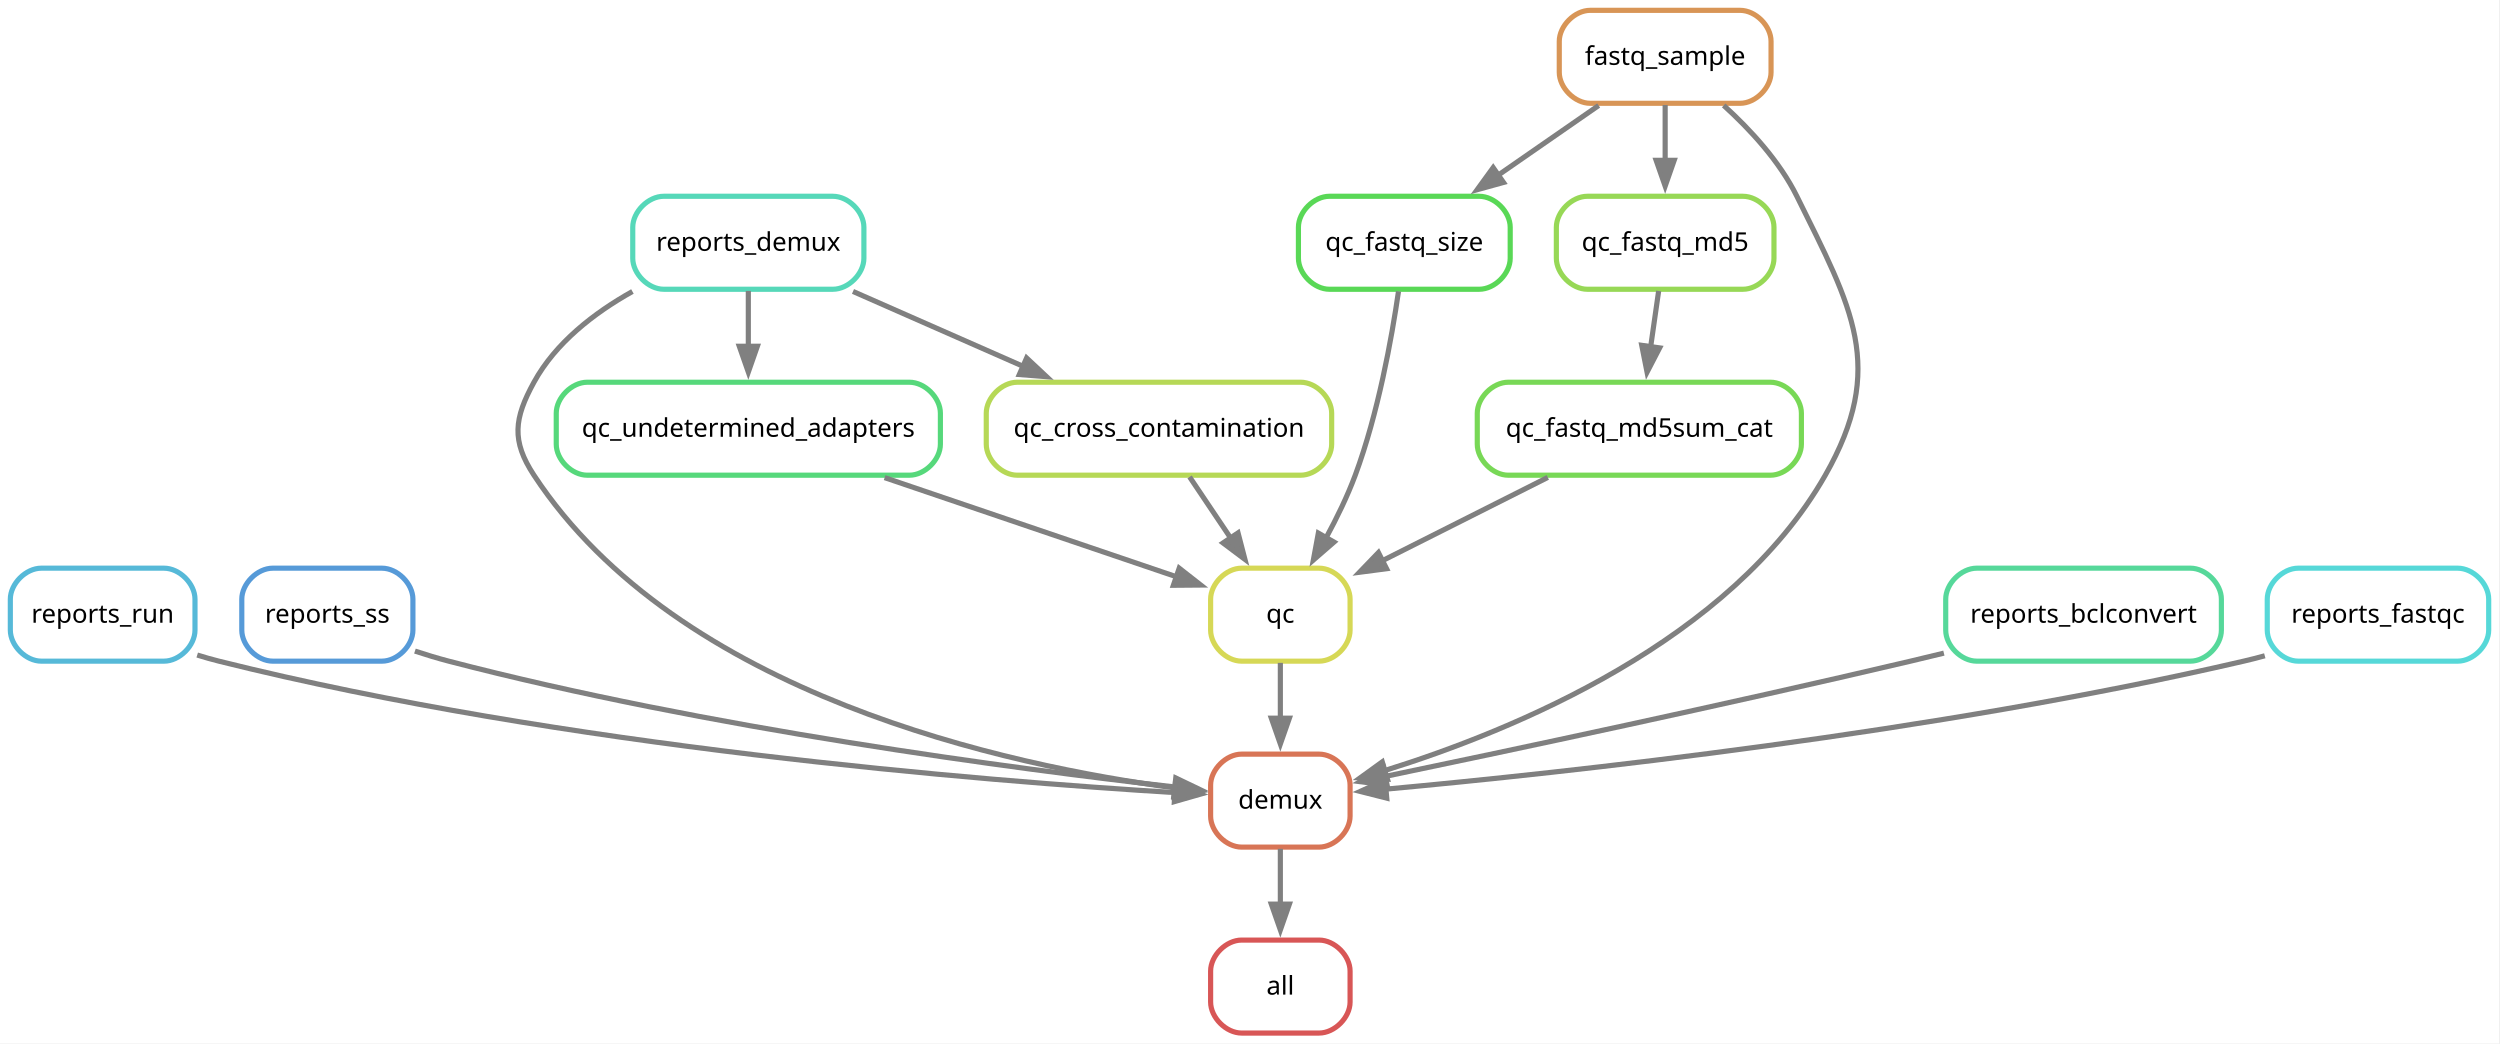
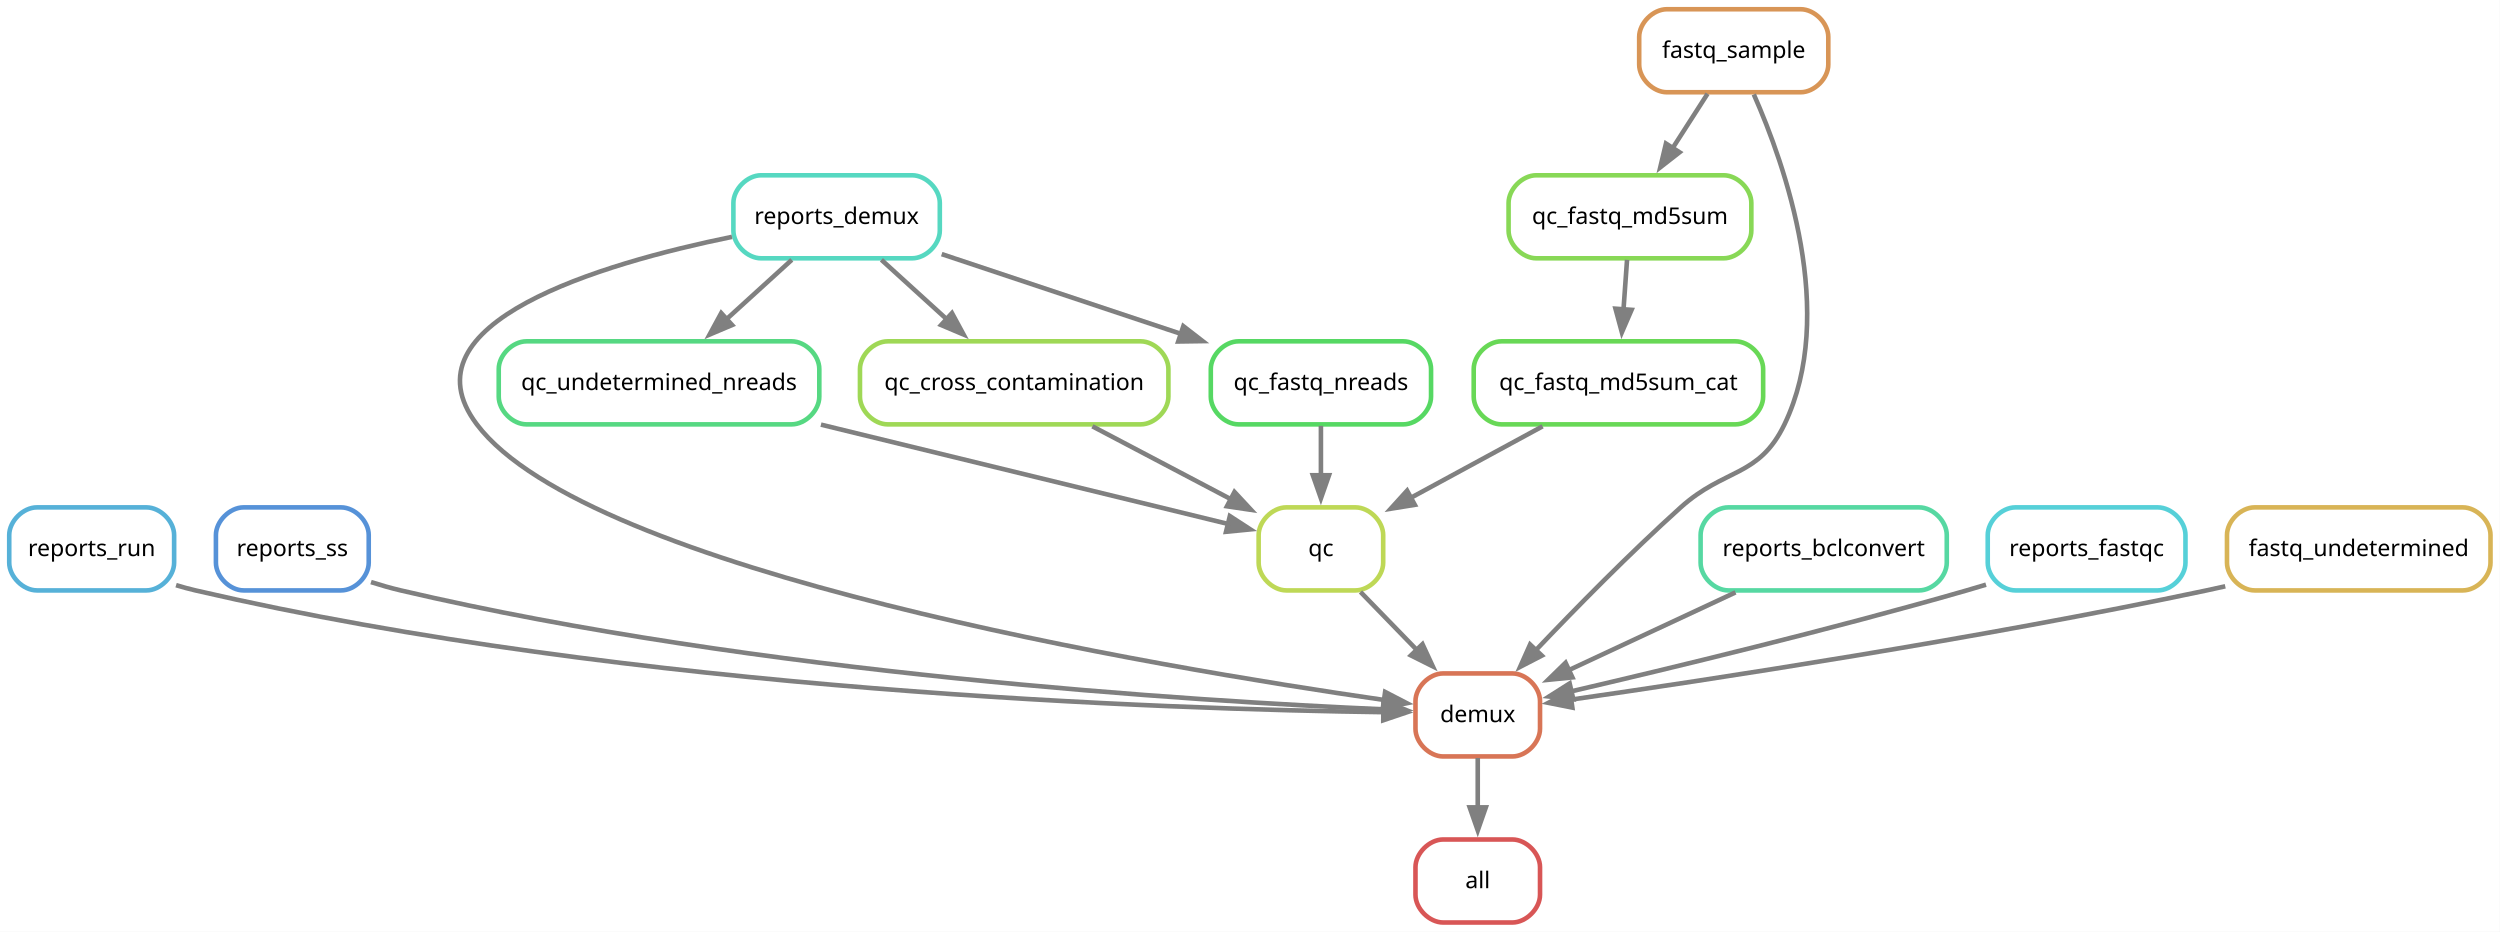
- <svg xmlns="http://www.w3.org/2000/svg" width="968pt" height="404pt" viewBox="0.00 0.00 968.00 404.00">
+ <svg xmlns="http://www.w3.org/2000/svg" width="1084pt" height="404pt" viewBox="0.00 0.00 1084.00 404.00">
  <g id="graph0" class="graph" transform="scale(1 1) rotate(0) translate(4 400)">
-     <polygon fill="white" stroke="none" points="-4,4 -4,-400 963.62,-400 963.62,4 -4,4" />
+     <polygon fill="white" stroke="none" points="-4,4 -4,-400 1079.88,-400 1079.88,4 -4,4" />
    <g id="node1" class="node">
-       <path fill="none" stroke="#d85656" stroke-width="2" d="M506.75,-36C506.75,-36 476.75,-36 476.75,-36 470.75,-36 464.75,-30 464.75,-24 464.75,-24 464.75,-12 464.75,-12 464.75,-6 470.75,0 476.75,0 476.75,0 506.75,0 506.75,0 512.75,0 518.75,-6 518.75,-12 518.75,-12 518.75,-24 518.75,-24 518.75,-30 512.75,-36 506.75,-36" />
-       <text xml:space="preserve" text-anchor="middle" x="491.75" y="-14.88" font-family="sans" font-size="10.00">all</text>
+       <path fill="none" stroke="#d85656" stroke-width="2" d="M651.75,-36C651.75,-36 621.75,-36 621.75,-36 615.75,-36 609.75,-30 609.75,-24 609.75,-24 609.75,-12 609.75,-12 609.75,-6 615.75,0 621.75,0 621.75,0 651.75,0 651.75,0 657.75,0 663.75,-6 663.75,-12 663.75,-12 663.75,-24 663.75,-24 663.75,-30 657.75,-36 651.75,-36" />
+       <text xml:space="preserve" text-anchor="middle" x="636.75" y="-14.88" font-family="sans" font-size="10.00">all</text>
    </g>
    <g id="node2" class="node">
-       <path fill="none" stroke="#d87556" stroke-width="2" d="M506.75,-108C506.75,-108 476.75,-108 476.75,-108 470.75,-108 464.75,-102 464.75,-96 464.75,-96 464.75,-84 464.75,-84 464.75,-78 470.75,-72 476.75,-72 476.75,-72 506.75,-72 506.75,-72 512.75,-72 518.75,-78 518.75,-84 518.75,-84 518.75,-96 518.75,-96 518.75,-102 512.75,-108 506.75,-108" />
-       <text xml:space="preserve" text-anchor="middle" x="491.75" y="-86.88" font-family="sans" font-size="10.00">demux</text>
+       <path fill="none" stroke="#d87556" stroke-width="2" d="M651.75,-108C651.75,-108 621.75,-108 621.75,-108 615.75,-108 609.75,-102 609.75,-96 609.75,-96 609.75,-84 609.75,-84 609.75,-78 615.75,-72 621.75,-72 621.75,-72 651.75,-72 651.75,-72 657.75,-72 663.75,-78 663.75,-84 663.75,-84 663.75,-96 663.75,-96 663.75,-102 657.75,-108 651.75,-108" />
+       <text xml:space="preserve" text-anchor="middle" x="636.75" y="-86.88" font-family="sans" font-size="10.00">demux</text>
    </g>
    <g id="edge1" class="edge">
-       <path fill="none" stroke="grey" stroke-width="2" d="M491.75,-71.34C491.75,-64.75 491.75,-57.08 491.75,-49.67" />
-       <polygon fill="grey" stroke="grey" stroke-width="2" points="495.25,-49.93 491.75,-39.93 488.25,-49.93 495.25,-49.93" />
+       <path fill="none" stroke="grey" stroke-width="2" d="M636.75,-71.34C636.75,-64.75 636.75,-57.08 636.75,-49.67" />
+       <polygon fill="grey" stroke="grey" stroke-width="2" points="640.25,-49.93 636.75,-39.93 633.25,-49.93 640.25,-49.93" />
    </g>
    <g id="node3" class="node">
-       <path fill="none" stroke="#56b9d8" stroke-width="2" d="M59.5,-180C59.5,-180 12,-180 12,-180 6,-180 0,-174 0,-168 0,-168 0,-156 0,-156 0,-150 6,-144 12,-144 12,-144 59.5,-144 59.5,-144 65.5,-144 71.5,-150 71.5,-156 71.5,-156 71.5,-168 71.5,-168 71.5,-174 65.5,-180 59.5,-180" />
+       <path fill="none" stroke="#56b1d8" stroke-width="2" d="M59.5,-180C59.5,-180 12,-180 12,-180 6,-180 0,-174 0,-168 0,-168 0,-156 0,-156 0,-150 6,-144 12,-144 12,-144 59.5,-144 59.5,-144 65.5,-144 71.5,-150 71.5,-156 71.5,-156 71.5,-168 71.5,-168 71.5,-174 65.5,-180 59.5,-180" />
      <text xml:space="preserve" text-anchor="middle" x="35.75" y="-158.88" font-family="sans" font-size="10.00">reports_run</text>
    </g>
-     <g id="edge5" class="edge">
-       <path fill="none" stroke="grey" stroke-width="2" d="M72.36,-146.37C75.18,-145.49 78,-144.69 80.75,-144 213.82,-110.77 376.61,-97.64 451.07,-93.1" />
-       <polygon fill="grey" stroke="grey" stroke-width="2" points="451.12,-96.61 460.9,-92.53 450.71,-89.62 451.12,-96.61" />
+     <g id="edge7" class="edge">
+       <path fill="none" stroke="grey" stroke-width="2" d="M72.34,-146.27C75.16,-145.41 77.98,-144.64 80.75,-144 269.84,-100.1 503.19,-92.45 595.96,-91.2" />
+       <polygon fill="grey" stroke="grey" stroke-width="2" points="595.86,-94.7 605.83,-91.09 595.79,-87.7 595.86,-94.7" />
    </g>
    <g id="node4" class="node">
-       <path fill="none" stroke="#569ad8" stroke-width="2" d="M143.88,-180C143.88,-180 101.62,-180 101.62,-180 95.62,-180 89.62,-174 89.62,-168 89.62,-168 89.62,-156 89.62,-156 89.62,-150 95.62,-144 101.62,-144 101.62,-144 143.88,-144 143.88,-144 149.88,-144 155.88,-150 155.88,-156 155.88,-156 155.88,-168 155.88,-168 155.88,-174 149.88,-180 143.88,-180" />
+       <path fill="none" stroke="#5692d8" stroke-width="2" d="M143.88,-180C143.88,-180 101.62,-180 101.62,-180 95.62,-180 89.62,-174 89.62,-168 89.62,-168 89.62,-156 89.62,-156 89.62,-150 95.62,-144 101.62,-144 101.62,-144 143.88,-144 143.88,-144 149.88,-144 155.88,-150 155.88,-156 155.88,-156 155.88,-168 155.88,-168 155.88,-174 149.88,-180 143.88,-180" />
      <text xml:space="preserve" text-anchor="middle" x="122.75" y="-158.88" font-family="sans" font-size="10.00">reports_ss</text>
    </g>
-     <g id="edge6" class="edge">
-       <path fill="none" stroke="grey" stroke-width="2" d="M156.66,-147.9C161.03,-146.46 165.47,-145.12 169.75,-144 269.34,-118.03 389.74,-102.23 451.26,-95.24" />
-       <polygon fill="grey" stroke="grey" stroke-width="2" points="451.26,-98.76 460.82,-94.18 450.49,-91.81 451.26,-98.76" />
+     <g id="edge8" class="edge">
+       <path fill="none" stroke="grey" stroke-width="2" d="M156.87,-147.61C161.16,-146.24 165.53,-144.99 169.75,-144 324.62,-107.73 514.42,-95.97 596.15,-92.42" />
+       <polygon fill="grey" stroke="grey" stroke-width="2" points="596.12,-95.92 605.97,-92.01 595.83,-88.93 596.12,-95.92" />
    </g>
    <g id="node5" class="node">
-       <path fill="none" stroke="#56d8b9" stroke-width="2" d="M318.5,-324C318.5,-324 253,-324 253,-324 247,-324 241,-318 241,-312 241,-312 241,-300 241,-300 241,-294 247,-288 253,-288 253,-288 318.5,-288 318.5,-288 324.5,-288 330.5,-294 330.5,-300 330.5,-300 330.5,-312 330.5,-312 330.5,-318 324.5,-324 318.5,-324" />
-       <text xml:space="preserve" text-anchor="middle" x="285.75" y="-302.88" font-family="sans" font-size="10.00">reports_demux</text>
+       <path fill="none" stroke="#56d8c1" stroke-width="2" d="M391.5,-324C391.5,-324 326,-324 326,-324 320,-324 314,-318 314,-312 314,-312 314,-300 314,-300 314,-294 320,-288 326,-288 326,-288 391.5,-288 391.5,-288 397.5,-288 403.5,-294 403.5,-300 403.5,-300 403.5,-312 403.5,-312 403.5,-318 397.5,-324 391.5,-324" />
+       <text xml:space="preserve" text-anchor="middle" x="358.75" y="-302.88" font-family="sans" font-size="10.00">reports_demux</text>
    </g>
-     <g id="edge7" class="edge">
-       <path fill="none" stroke="grey" stroke-width="2" d="M240.88,-287.14C226.01,-278.81 211.13,-267.29 202.75,-252 195.06,-237.97 193.96,-229.37 202.75,-216 258.63,-130.94 386.08,-103.49 451.45,-94.84" />
-       <polygon fill="grey" stroke="grey" stroke-width="2" points="451.52,-98.36 461.03,-93.68 450.68,-91.41 451.52,-98.36" />
+     <g id="edge4" class="edge">
+       <path fill="none" stroke="grey" stroke-width="2" d="M313.39,-297.3C256.35,-285.62 169.66,-259.97 202.75,-216 250.82,-152.13 497.66,-110.7 596.13,-96.49" />
+       <polygon fill="grey" stroke="grey" stroke-width="2" points="596.59,-99.96 606,-95.09 595.61,-93.02 596.59,-99.96" />
+     </g>
+     <g id="node11" class="node">
+       <path fill="none" stroke="#56d863" stroke-width="2" d="M604.5,-252C604.5,-252 533,-252 533,-252 527,-252 521,-246 521,-240 521,-240 521,-228 521,-228 521,-222 527,-216 533,-216 533,-216 604.5,-216 604.5,-216 610.5,-216 616.5,-222 616.5,-228 616.5,-228 616.5,-240 616.5,-240 616.5,-246 610.5,-252 604.5,-252" />
+       <text xml:space="preserve" text-anchor="middle" x="568.75" y="-230.88" font-family="sans" font-size="10.00">qc_fastq_nreads</text>
+     </g>
+     <g id="edge14" class="edge">
+       <path fill="none" stroke="grey" stroke-width="2" d="M404.32,-289.81C434.69,-279.69 474.97,-266.26 508.06,-255.23" />
+       <polygon fill="grey" stroke="grey" stroke-width="2" points="509.1,-258.57 517.48,-252.09 506.88,-251.93 509.1,-258.57" />
+     </g>
+     <g id="node12" class="node">
+       <path fill="none" stroke="#56d882" stroke-width="2" d="M339.25,-252C339.25,-252 224.25,-252 224.25,-252 218.25,-252 212.25,-246 212.25,-240 212.25,-240 212.25,-228 212.25,-228 212.25,-222 218.25,-216 224.25,-216 224.25,-216 339.25,-216 339.25,-216 345.25,-216 351.25,-222 351.25,-228 351.25,-228 351.25,-240 351.25,-240 351.25,-246 345.25,-252 339.25,-252" />
+       <text xml:space="preserve" text-anchor="middle" x="281.75" y="-230.88" font-family="sans" font-size="10.00">qc_undetermined_nreads</text>
+     </g>
+     <g id="edge15" class="edge">
+       <path fill="none" stroke="grey" stroke-width="2" d="M339.32,-287.34C330.72,-279.52 320.43,-270.16 310.94,-261.53" />
+       <polygon fill="grey" stroke="grey" stroke-width="2" points="313.44,-259.07 303.68,-254.94 308.73,-264.25 313.44,-259.07" />
+     </g>
+     <g id="node15" class="node">
+       <path fill="none" stroke="#9fd856" stroke-width="2" d="M490.62,-252C490.62,-252 380.88,-252 380.88,-252 374.88,-252 368.88,-246 368.88,-240 368.88,-240 368.88,-228 368.88,-228 368.88,-222 374.88,-216 380.88,-216 380.88,-216 490.62,-216 490.62,-216 496.62,-216 502.62,-222 502.62,-228 502.62,-228 502.62,-240 502.62,-240 502.62,-246 496.62,-252 490.62,-252" />
+       <text xml:space="preserve" text-anchor="middle" x="435.75" y="-230.88" font-family="sans" font-size="10.00">qc_cross_contamination</text>
+     </g>
+     <g id="edge18" class="edge">
+       <path fill="none" stroke="grey" stroke-width="2" d="M378.18,-287.34C386.78,-279.52 397.07,-270.16 406.56,-261.53" />
+       <polygon fill="grey" stroke="grey" stroke-width="2" points="408.77,-264.25 413.82,-254.94 404.06,-259.07 408.77,-264.25" />
+     </g>
+     <g id="node6" class="node">
+       <path fill="none" stroke="#56d8a2" stroke-width="2" d="M828.12,-180C828.12,-180 745.38,-180 745.38,-180 739.38,-180 733.38,-174 733.38,-168 733.38,-168 733.38,-156 733.38,-156 733.38,-150 739.38,-144 745.38,-144 745.38,-144 828.12,-144 828.12,-144 834.12,-144 840.12,-150 840.12,-156 840.12,-156 840.12,-168 840.12,-168 840.12,-174 834.12,-180 828.12,-180" />
+       <text xml:space="preserve" text-anchor="middle" x="786.75" y="-158.88" font-family="sans" font-size="10.00">reports_bclconvert</text>
+     </g>
+     <g id="edge3" class="edge">
+       <path fill="none" stroke="grey" stroke-width="2" d="M748.51,-143.15C726.39,-132.83 698.61,-119.87 676.28,-109.45" />
+       <polygon fill="grey" stroke="grey" stroke-width="2" points="677.79,-106.29 667.24,-105.23 674.83,-112.63 677.79,-106.29" />
+     </g>
+     <g id="node7" class="node">
+       <path fill="none" stroke="#56d0d8" stroke-width="2" d="M931.62,-180C931.62,-180 869.88,-180 869.88,-180 863.88,-180 857.88,-174 857.88,-168 857.88,-168 857.88,-156 857.88,-156 857.88,-150 863.88,-144 869.88,-144 869.88,-144 931.62,-144 931.62,-144 937.62,-144 943.62,-150 943.62,-156 943.62,-156 943.62,-168 943.62,-168 943.62,-174 937.62,-180 931.62,-180" />
+       <text xml:space="preserve" text-anchor="middle" x="900.75" y="-158.88" font-family="sans" font-size="10.00">reports_fastqc</text>
+     </g>
+     <g id="edge6" class="edge">
+       <path fill="none" stroke="grey" stroke-width="2" d="M857.13,-146.49C854.3,-145.63 851.49,-144.79 848.75,-144 789.57,-126.95 720.21,-110.22 677.37,-100.25" />
+       <polygon fill="grey" stroke="grey" stroke-width="2" points="678.18,-96.84 667.65,-98 676.6,-103.66 678.18,-96.84" />
+     </g>
+     <g id="node8" class="node">
+       <path fill="none" stroke="#d89556" stroke-width="2" d="M776.75,-396C776.75,-396 718.75,-396 718.75,-396 712.75,-396 706.75,-390 706.75,-384 706.75,-384 706.75,-372 706.75,-372 706.75,-366 712.75,-360 718.75,-360 718.75,-360 776.75,-360 776.75,-360 782.75,-360 788.75,-366 788.75,-372 788.75,-372 788.75,-384 788.75,-384 788.75,-390 782.75,-396 776.75,-396" />
+       <text xml:space="preserve" text-anchor="middle" x="747.75" y="-374.88" font-family="sans" font-size="10.00">fastq_sample</text>
+     </g>
+     <g id="edge2" class="edge">
+       <path fill="none" stroke="grey" stroke-width="2" d="M756.45,-359.07C770.09,-328.22 792.73,-263.8 769.75,-216 758.65,-192.92 743.79,-197.14 724.75,-180 702.67,-160.13 679.09,-136.11 661.89,-118.03" />
+       <polygon fill="grey" stroke="grey" stroke-width="2" points="664.54,-115.73 655.13,-110.86 659.45,-120.54 664.54,-115.73" />
+     </g>
+     <g id="node14" class="node">
+       <path fill="none" stroke="#88d856" stroke-width="2" d="M743.38,-324C743.38,-324 662.12,-324 662.12,-324 656.12,-324 650.12,-318 650.12,-312 650.12,-312 650.12,-300 650.12,-300 650.12,-294 656.12,-288 662.12,-288 662.12,-288 743.38,-288 743.38,-288 749.38,-288 755.38,-294 755.38,-300 755.38,-300 755.38,-312 755.38,-312 755.38,-318 749.38,-324 743.38,-324" />
+       <text xml:space="preserve" text-anchor="middle" x="702.75" y="-302.88" font-family="sans" font-size="10.00">qc_fastq_md5sum</text>
+     </g>
+     <g id="edge17" class="edge">
+       <path fill="none" stroke="grey" stroke-width="2" d="M736.39,-359.34C731.79,-352.18 726.36,-343.73 721.22,-335.73" />
+       <polygon fill="grey" stroke="grey" stroke-width="2" points="724.25,-333.97 715.9,-327.45 718.36,-337.75 724.25,-333.97" />
+     </g>
+     <g id="node9" class="node">
+       <path fill="none" stroke="#d8b456" stroke-width="2" d="M1063.88,-180C1063.88,-180 973.62,-180 973.62,-180 967.62,-180 961.62,-174 961.62,-168 961.62,-168 961.62,-156 961.62,-156 961.62,-150 967.62,-144 973.62,-144 973.62,-144 1063.88,-144 1063.88,-144 1069.88,-144 1075.88,-150 1075.88,-156 1075.88,-156 1075.88,-168 1075.88,-168 1075.88,-174 1069.88,-180 1063.88,-180" />
+       <text xml:space="preserve" text-anchor="middle" x="1018.75" y="-158.88" font-family="sans" font-size="10.00">fastq_undetermined</text>
+     </g>
+     <g id="edge5" class="edge">
+       <path fill="none" stroke="grey" stroke-width="2" d="M960.87,-145.79C958.13,-145.17 955.41,-144.57 952.75,-144 854.35,-123.12 737.3,-105.29 677.04,-96.62" />
+       <polygon fill="grey" stroke="grey" stroke-width="2" points="677.77,-93.19 667.37,-95.25 676.78,-100.12 677.77,-93.19" />
    </g>
    <g id="node10" class="node">
-       <path fill="none" stroke="#56d87b" stroke-width="2" d="M348.12,-252C348.12,-252 223.38,-252 223.38,-252 217.38,-252 211.38,-246 211.38,-240 211.38,-240 211.38,-228 211.38,-228 211.38,-222 217.38,-216 223.38,-216 223.38,-216 348.12,-216 348.12,-216 354.12,-216 360.12,-222 360.12,-228 360.12,-228 360.12,-240 360.12,-240 360.12,-246 354.12,-252 348.12,-252" />
-       <text xml:space="preserve" text-anchor="middle" x="285.75" y="-230.88" font-family="sans" font-size="10.00">qc_undetermined_adapters</text>
+       <path fill="none" stroke="#bed856" stroke-width="2" d="M583.75,-180C583.75,-180 553.75,-180 553.75,-180 547.75,-180 541.75,-174 541.75,-168 541.75,-168 541.75,-156 541.75,-156 541.75,-150 547.75,-144 553.75,-144 553.75,-144 583.75,-144 583.75,-144 589.75,-144 595.75,-150 595.75,-156 595.75,-156 595.75,-168 595.75,-168 595.75,-174 589.75,-180 583.75,-180" />
+       <text xml:space="preserve" text-anchor="middle" x="568.75" y="-158.88" font-family="sans" font-size="10.00">qc</text>
+     </g>
+     <g id="edge9" class="edge">
+       <path fill="none" stroke="grey" stroke-width="2" d="M585.91,-143.34C593.34,-135.69 602.21,-126.56 610.44,-118.08" />
+       <polygon fill="grey" stroke="grey" stroke-width="2" points="612.79,-120.68 617.25,-111.07 607.77,-115.81 612.79,-120.68" />
+     </g>
+     <g id="edge10" class="edge">
+       <path fill="none" stroke="grey" stroke-width="2" d="M568.75,-215.34C568.75,-208.75 568.75,-201.08 568.75,-193.67" />
+       <polygon fill="grey" stroke="grey" stroke-width="2" points="572.25,-193.93 568.75,-183.93 565.25,-193.93 572.25,-193.93" />
+     </g>
+     <g id="edge11" class="edge">
+       <path fill="none" stroke="grey" stroke-width="2" d="M351.96,-215.88C407.39,-202.36 482.77,-183.97 528.47,-172.82" />
+       <polygon fill="grey" stroke="grey" stroke-width="2" points="529.26,-176.23 538.15,-170.46 527.6,-169.43 529.26,-176.23" />
+     </g>
+     <g id="node13" class="node">
+       <path fill="none" stroke="#68d856" stroke-width="2" d="M748.5,-252C748.5,-252 647,-252 647,-252 641,-252 635,-246 635,-240 635,-240 635,-228 635,-228 635,-222 641,-216 647,-216 647,-216 748.5,-216 748.5,-216 754.5,-216 760.5,-222 760.5,-228 760.5,-228 760.5,-240 760.5,-240 760.5,-246 754.5,-252 748.5,-252" />
+       <text xml:space="preserve" text-anchor="middle" x="697.75" y="-230.88" font-family="sans" font-size="10.00">qc_fastq_md5sum_cat</text>
    </g>
    <g id="edge13" class="edge">
-       <path fill="none" stroke="grey" stroke-width="2" d="M285.75,-287.34C285.75,-280.75 285.75,-273.08 285.75,-265.67" />
-       <polygon fill="grey" stroke="grey" stroke-width="2" points="289.25,-265.93 285.75,-255.93 282.25,-265.93 289.25,-265.93" />
-     </g>
-     <g id="node14" class="node">
-       <path fill="none" stroke="#b6d856" stroke-width="2" d="M499.62,-252C499.62,-252 389.88,-252 389.88,-252 383.88,-252 377.88,-246 377.88,-240 377.88,-240 377.88,-228 377.88,-228 377.88,-222 383.88,-216 389.88,-216 389.88,-216 499.62,-216 499.62,-216 505.62,-216 511.62,-222 511.62,-228 511.62,-228 511.62,-240 511.62,-240 511.62,-246 505.62,-252 499.62,-252" />
-       <text xml:space="preserve" text-anchor="middle" x="444.75" y="-230.88" font-family="sans" font-size="10.00">qc_cross_contamination</text>
-     </g>
-     <g id="edge17" class="edge">
-       <path fill="none" stroke="grey" stroke-width="2" d="M326.28,-287.15C346.3,-278.34 370.69,-267.61 392.12,-258.17" />
-       <polygon fill="grey" stroke="grey" stroke-width="2" points="393.5,-261.39 401.24,-254.15 390.68,-254.98 393.5,-261.39" />
-     </g>
-     <g id="node6" class="node">
-       <path fill="none" stroke="#56d89a" stroke-width="2" d="M844.12,-180C844.12,-180 761.38,-180 761.38,-180 755.38,-180 749.38,-174 749.38,-168 749.38,-168 749.38,-156 749.38,-156 749.38,-150 755.38,-144 761.38,-144 761.38,-144 844.12,-144 844.12,-144 850.12,-144 856.12,-150 856.12,-156 856.12,-156 856.12,-168 856.12,-168 856.12,-174 850.12,-180 844.12,-180" />
-       <text xml:space="preserve" text-anchor="middle" x="802.75" y="-158.88" font-family="sans" font-size="10.00">reports_bclconvert</text>
-     </g>
-     <g id="edge4" class="edge">
-       <path fill="none" stroke="grey" stroke-width="2" d="M748.67,-147.11C744.3,-146.04 739.96,-144.99 735.75,-144 664.4,-127.2 580.84,-109.47 532.34,-99.37" />
-       <polygon fill="grey" stroke="grey" stroke-width="2" points="533.1,-95.95 522.59,-97.34 531.67,-102.8 533.1,-95.95" />
-     </g>
-     <g id="node7" class="node">
-       <path fill="none" stroke="#56d8d8" stroke-width="2" d="M947.62,-180C947.62,-180 885.88,-180 885.88,-180 879.88,-180 873.88,-174 873.88,-168 873.88,-168 873.88,-156 873.88,-156 873.88,-150 879.88,-144 885.88,-144 885.88,-144 947.62,-144 947.62,-144 953.62,-144 959.62,-150 959.62,-156 959.62,-156 959.62,-168 959.62,-168 959.62,-174 953.62,-180 947.62,-180" />
-       <text xml:space="preserve" text-anchor="middle" x="916.75" y="-158.88" font-family="sans" font-size="10.00">reports_fastqc</text>
-     </g>
-     <g id="edge8" class="edge">
-       <path fill="none" stroke="grey" stroke-width="2" d="M872.93,-146.08C870.18,-145.32 867.43,-144.62 864.75,-144 745.6,-116.28 601.46,-100.78 532.44,-94.43" />
-       <polygon fill="grey" stroke="grey" stroke-width="2" points="532.95,-90.96 522.68,-93.56 532.33,-97.94 532.95,-90.96" />
-     </g>
-     <g id="node8" class="node">
-       <path fill="none" stroke="#d89556" stroke-width="2" d="M669.75,-396C669.75,-396 611.75,-396 611.75,-396 605.75,-396 599.75,-390 599.75,-384 599.75,-384 599.75,-372 599.75,-372 599.75,-366 605.75,-360 611.75,-360 611.75,-360 669.75,-360 669.75,-360 675.75,-360 681.75,-366 681.75,-372 681.75,-372 681.75,-384 681.75,-384 681.75,-390 675.75,-396 669.75,-396" />
-       <text xml:space="preserve" text-anchor="middle" x="640.75" y="-374.88" font-family="sans" font-size="10.00">fastq_sample</text>
-     </g>
-     <g id="edge2" class="edge">
-       <path fill="none" stroke="grey" stroke-width="2" d="M663.41,-359.18C673.72,-349.83 685.08,-337.51 691.75,-324 713.12,-280.74 726.64,-257.92 702.75,-216 666.19,-151.85 582.35,-117.26 532.05,-101.61" />
-       <polygon fill="grey" stroke="grey" stroke-width="2" points="533.22,-98.3 522.64,-98.81 531.22,-105.01 533.22,-98.3" />
-     </g>
-     <g id="node11" class="node">
-       <path fill="none" stroke="#59d856" stroke-width="2" d="M568.75,-324C568.75,-324 510.75,-324 510.75,-324 504.75,-324 498.75,-318 498.75,-312 498.75,-312 498.75,-300 498.75,-300 498.75,-294 504.75,-288 510.75,-288 510.75,-288 568.75,-288 568.75,-288 574.75,-288 580.75,-294 580.75,-300 580.75,-300 580.75,-312 580.75,-312 580.75,-318 574.75,-324 568.75,-324" />
-       <text xml:space="preserve" text-anchor="middle" x="539.75" y="-302.88" font-family="sans" font-size="10.00">qc_fastq_size</text>
-     </g>
-     <g id="edge14" class="edge">
-       <path fill="none" stroke="grey" stroke-width="2" d="M615,-359.15C603.13,-350.93 588.83,-341.02 575.91,-332.06" />
-       <polygon fill="grey" stroke="grey" stroke-width="2" points="578.15,-329.36 567.94,-326.54 574.16,-335.11 578.15,-329.36" />
-     </g>
-     <g id="node13" class="node">
-       <path fill="none" stroke="#97d856" stroke-width="2" d="M670.88,-324C670.88,-324 610.62,-324 610.62,-324 604.62,-324 598.62,-318 598.62,-312 598.62,-312 598.62,-300 598.62,-300 598.62,-294 604.62,-288 610.62,-288 610.62,-288 670.88,-288 670.88,-288 676.88,-288 682.88,-294 682.88,-300 682.88,-300 682.88,-312 682.88,-312 682.88,-318 676.88,-324 670.88,-324" />
-       <text xml:space="preserve" text-anchor="middle" x="640.75" y="-302.88" font-family="sans" font-size="10.00">qc_fastq_md5</text>
+       <path fill="none" stroke="grey" stroke-width="2" d="M664.86,-215.15C647.47,-205.72 626.01,-194.07 607.78,-184.18" />
+       <polygon fill="grey" stroke="grey" stroke-width="2" points="609.46,-181.11 599,-179.42 606.12,-187.26 609.46,-181.11" />
    </g>
    <g id="edge16" class="edge">
-       <path fill="none" stroke="grey" stroke-width="2" d="M640.75,-359.34C640.75,-352.75 640.75,-345.08 640.75,-337.67" />
-       <polygon fill="grey" stroke="grey" stroke-width="2" points="644.25,-337.93 640.75,-327.93 637.25,-337.93 644.25,-337.93" />
-     </g>
-     <g id="node9" class="node">
-       <path fill="none" stroke="#d6d856" stroke-width="2" d="M506.75,-180C506.75,-180 476.75,-180 476.75,-180 470.75,-180 464.75,-174 464.75,-168 464.75,-168 464.75,-156 464.75,-156 464.75,-150 470.75,-144 476.75,-144 476.75,-144 506.75,-144 506.75,-144 512.75,-144 518.75,-150 518.75,-156 518.75,-156 518.75,-168 518.75,-168 518.75,-174 512.75,-180 506.75,-180" />
-       <text xml:space="preserve" text-anchor="middle" x="491.75" y="-158.88" font-family="sans" font-size="10.00">qc</text>
-     </g>
-     <g id="edge3" class="edge">
-       <path fill="none" stroke="grey" stroke-width="2" d="M491.75,-143.34C491.75,-136.75 491.75,-129.08 491.75,-121.67" />
-       <polygon fill="grey" stroke="grey" stroke-width="2" points="495.25,-121.93 491.75,-111.93 488.25,-121.93 495.25,-121.93" />
-     </g>
-     <g id="edge11" class="edge">
-       <path fill="none" stroke="grey" stroke-width="2" d="M338.53,-215.06C373.79,-203.08 419.44,-187.57 451.71,-176.61" />
-       <polygon fill="grey" stroke="grey" stroke-width="2" points="452.59,-180 460.93,-173.47 450.33,-173.38 452.59,-180" />
-     </g>
-     <g id="edge10" class="edge">
-       <path fill="none" stroke="grey" stroke-width="2" d="M537.5,-287.18C534.84,-268.9 529.6,-239.85 520.75,-216 517.73,-207.87 513.64,-199.46 509.48,-191.8" />
-       <polygon fill="grey" stroke="grey" stroke-width="2" points="512.54,-190.11 504.53,-183.16 506.46,-193.58 512.54,-190.11" />
-     </g>
-     <g id="node12" class="node">
-       <path fill="none" stroke="#78d856" stroke-width="2" d="M681.5,-252C681.5,-252 580,-252 580,-252 574,-252 568,-246 568,-240 568,-240 568,-228 568,-228 568,-222 574,-216 580,-216 580,-216 681.5,-216 681.5,-216 687.5,-216 693.5,-222 693.5,-228 693.5,-228 693.5,-240 693.5,-240 693.5,-246 687.5,-252 681.5,-252" />
-       <text xml:space="preserve" text-anchor="middle" x="630.75" y="-230.88" font-family="sans" font-size="10.00">qc_fastq_md5sum_cat</text>
+       <path fill="none" stroke="grey" stroke-width="2" d="M701.49,-287.34C701.02,-280.75 700.47,-273.08 699.94,-265.67" />
+       <polygon fill="grey" stroke="grey" stroke-width="2" points="703.45,-265.65 699.24,-255.92 696.47,-266.15 703.45,-265.65" />
    </g>
    <g id="edge12" class="edge">
-       <path fill="none" stroke="grey" stroke-width="2" d="M595.31,-215.15C575.77,-205.31 551.46,-193.07 531.3,-182.92" />
-       <polygon fill="grey" stroke="grey" stroke-width="2" points="532.88,-179.8 522.38,-178.42 529.73,-186.05 532.88,-179.8" />
-     </g>
-     <g id="edge15" class="edge">
-       <path fill="none" stroke="grey" stroke-width="2" d="M638.23,-287.34C637.29,-280.75 636.19,-273.08 635.13,-265.67" />
-       <polygon fill="grey" stroke="grey" stroke-width="2" points="638.61,-265.3 633.74,-255.9 631.68,-266.29 638.61,-265.3" />
-     </g>
-     <g id="edge9" class="edge">
-       <path fill="none" stroke="grey" stroke-width="2" d="M456.61,-215.34C461.47,-208.1 467.22,-199.53 472.65,-191.45" />
-       <polygon fill="grey" stroke="grey" stroke-width="2" points="475.37,-193.67 478.04,-183.41 469.56,-189.77 475.37,-193.67" />
+       <path fill="none" stroke="grey" stroke-width="2" d="M469.66,-215.15C488.01,-205.49 510.77,-193.52 529.84,-183.48" />
+       <polygon fill="grey" stroke="grey" stroke-width="2" points="531.27,-186.68 538.49,-178.92 528.01,-180.48 531.27,-186.68" />
    </g>
  </g>
</svg>
